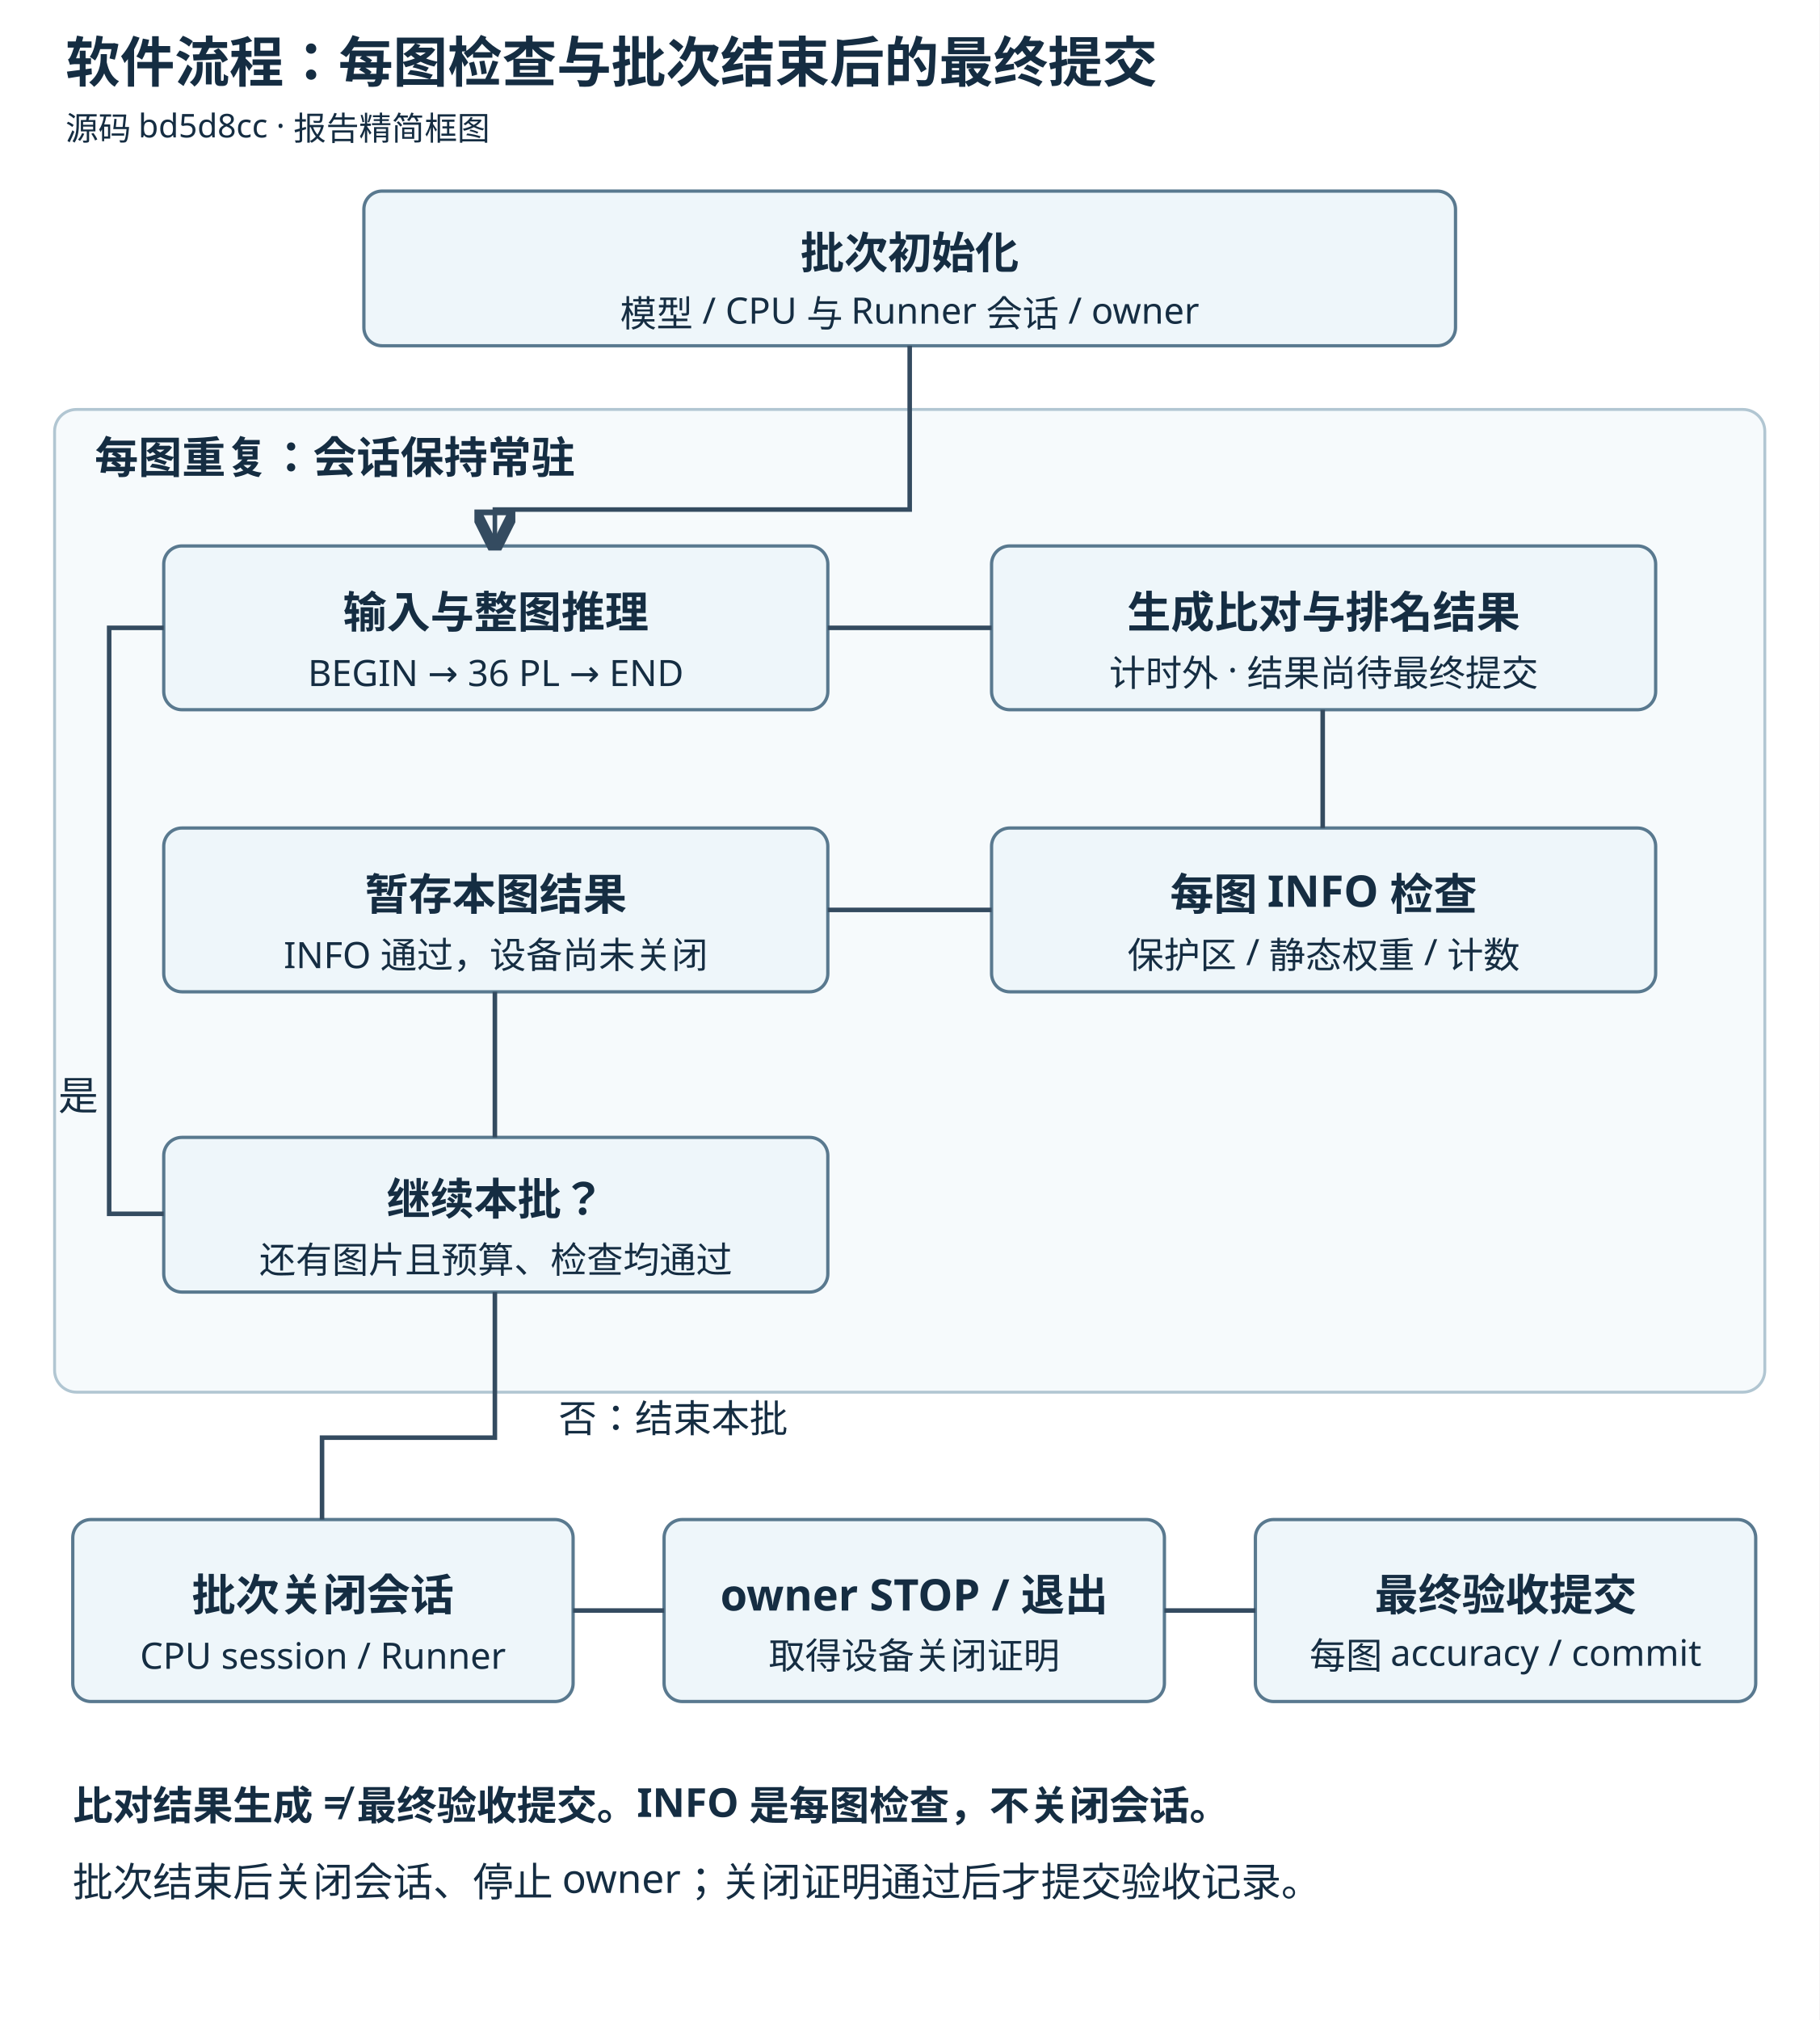
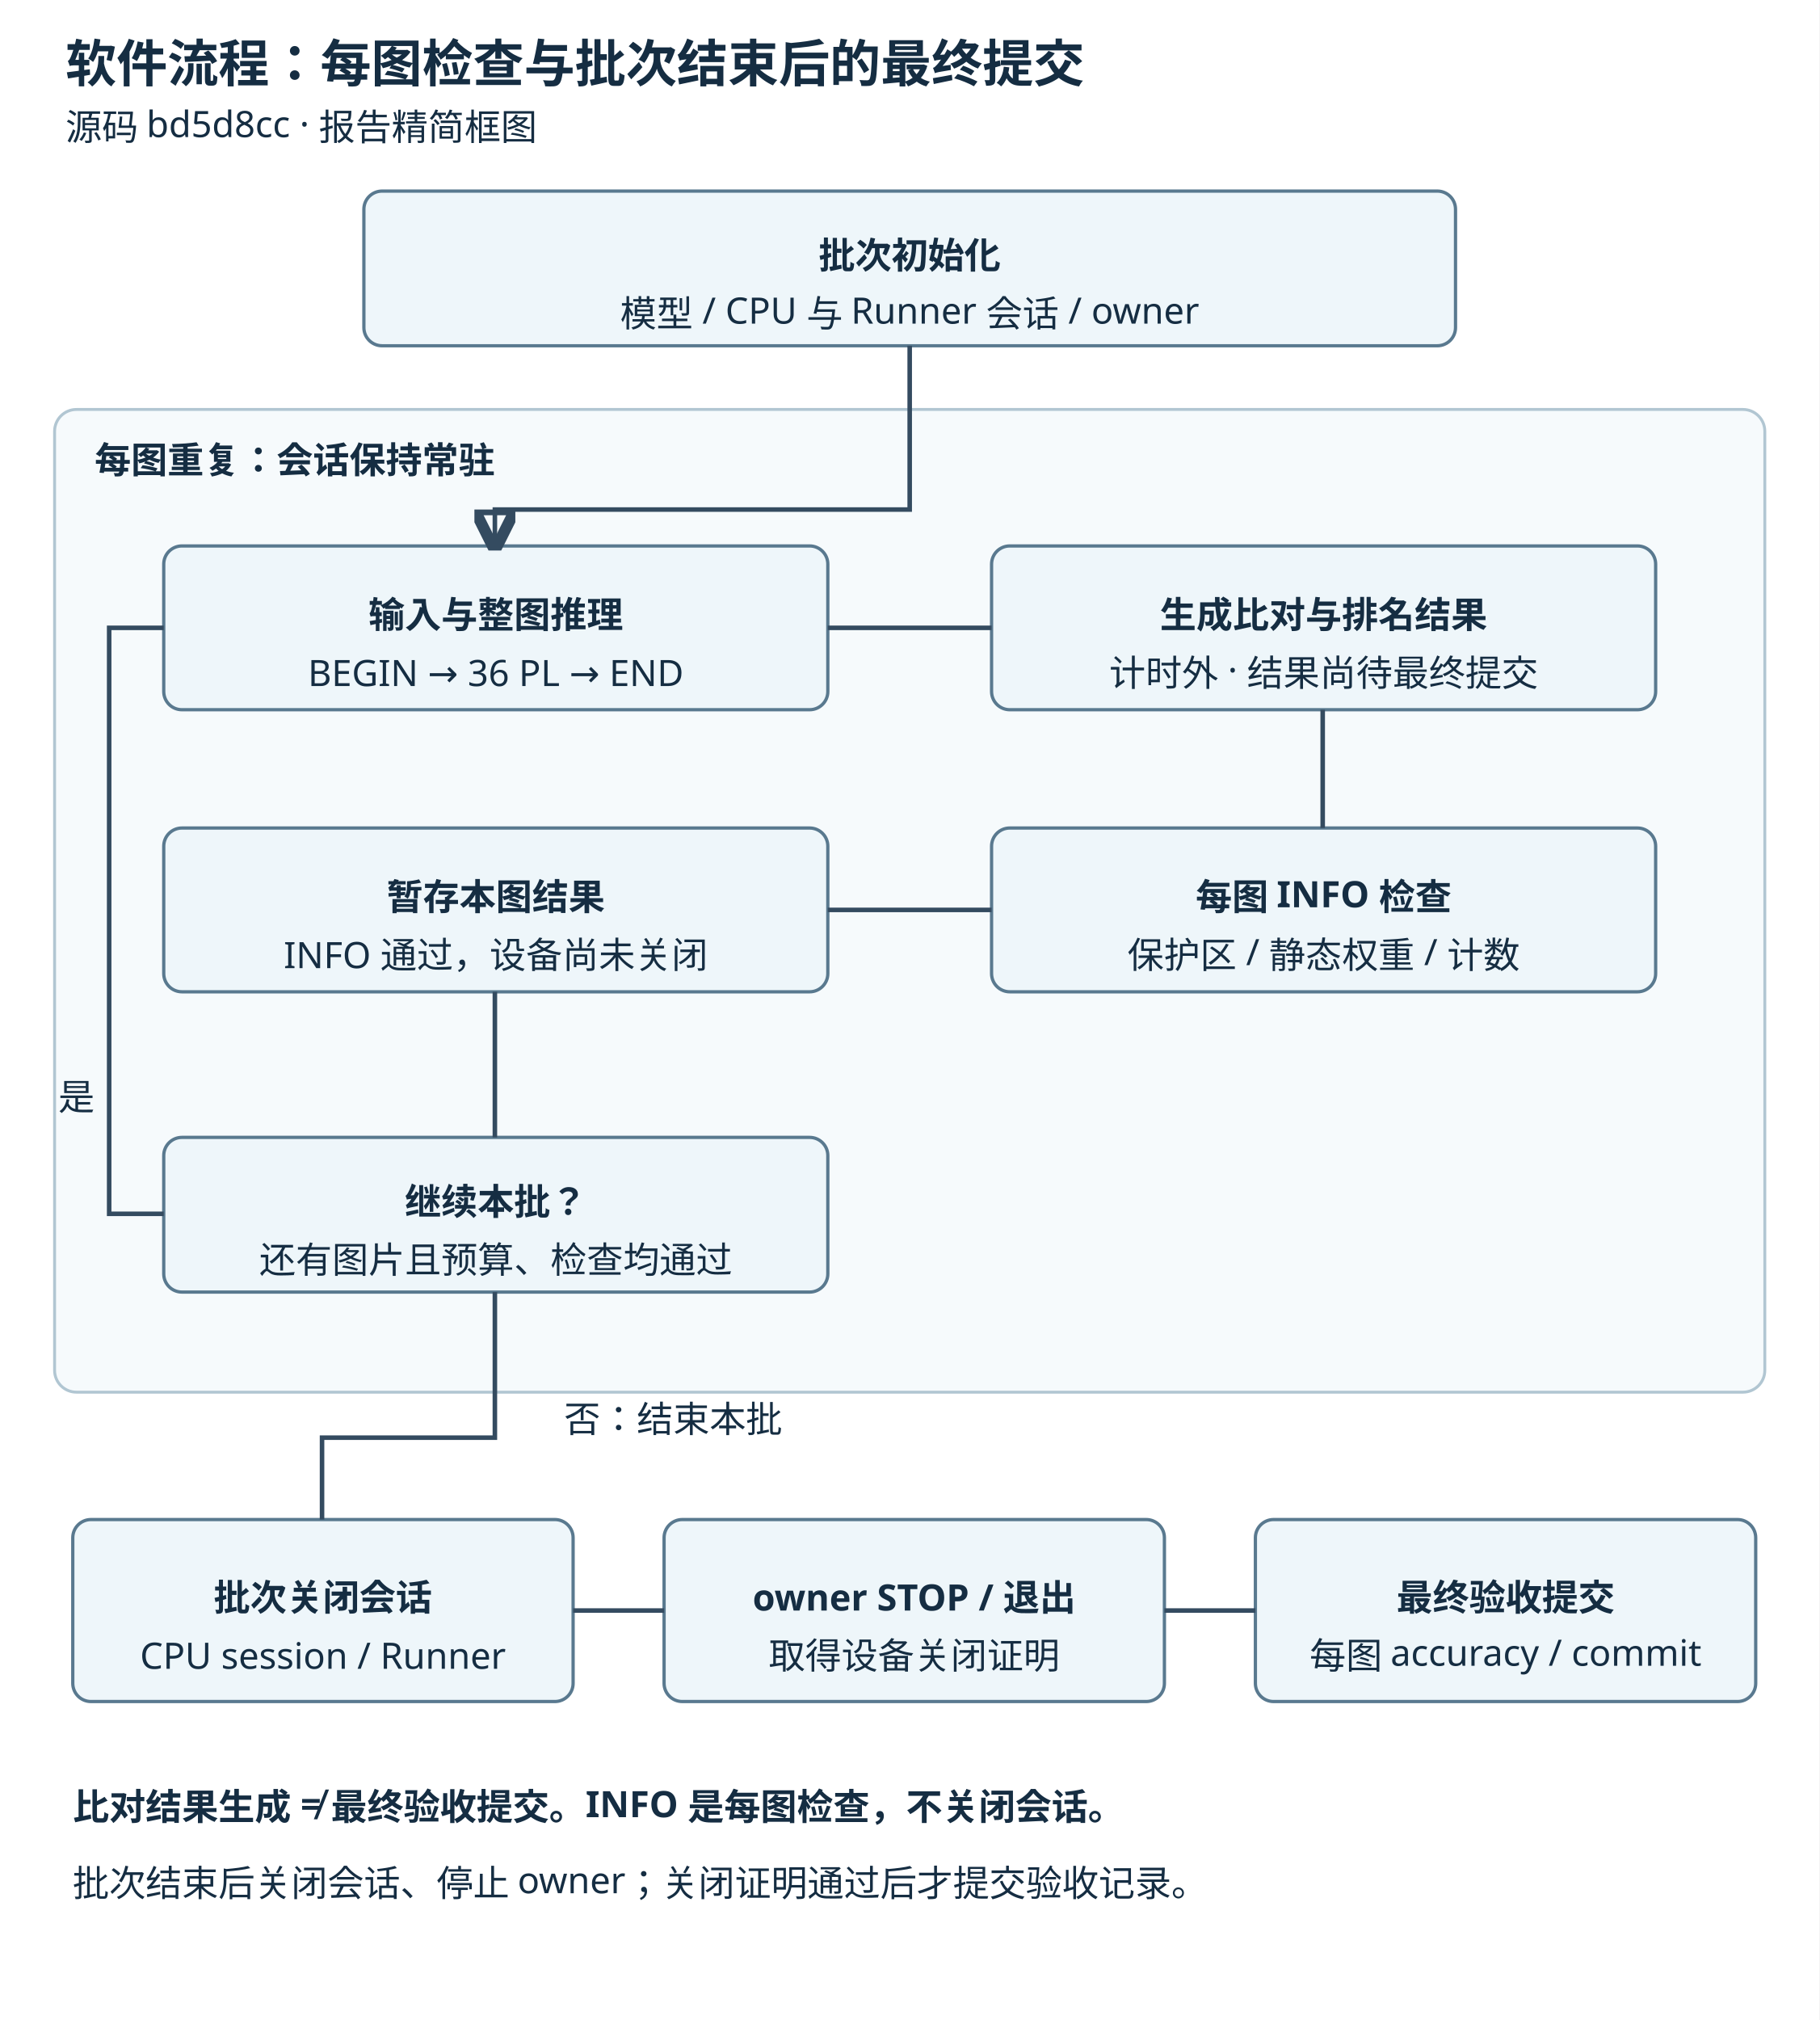
<svg xmlns="http://www.w3.org/2000/svg" width="1000" height="1110" viewBox="0 0 1000 1110" role="img">
  <defs>
    <marker id="arrow" markerWidth="9" markerHeight="9" refX="8" refY="4.5" orient="auto">
      <path d="M0 0 L9 4.5 L0 9 Z" fill="#344b60" />
    </marker>
  </defs>
  <style>text{font-family:"Microsoft YaHei","Segoe UI",sans-serif;fill:#152d42}path{fill:none;stroke:#344b60;stroke-width:2.5;marker-end:url(#arrow)}</style>
  <rect width="1000" height="1110" fill="white" />
-   <text x="36" y="45" font-size="30" text-anchor="start" font-weight="600">软件流程：每图检查与批次结束后的最终提交</text>
-   <text x="36" y="77" font-size="18" text-anchor="start">源码 bd5d8cc · 报告精简框图</text>
+   <text x="36" y="45" font-size="28" text-anchor="start" font-weight="600">软件流程：每图检查与批次结束后的最终提交</text>
+   <text x="36" y="77" font-size="20" text-anchor="start">源码 bd5d8cc · 报告精简框图</text>
  <rect x="200" y="105" width="600" height="85" rx="10" fill="#eef6fa" stroke="#59798f" stroke-width="1.8" />
-   <text x="500.0" y="147.5" font-size="24" text-anchor="middle" font-weight="600">批次初始化</text>
+   <text x="500.0" y="147.5" font-size="20" text-anchor="middle" font-weight="600">批次初始化</text>
  <text x="500.0" y="179.5" font-size="20" text-anchor="middle">模型 / CPU 与 Runner 会话 / owner</text>
  <rect x="30" y="225" width="940" height="540" rx="12" fill="#f6fafc" stroke="#b1c6d2" stroke-width="1.6" />
-   <text x="52" y="260" font-size="24" text-anchor="start" font-weight="600">每图重复：会话保持常驻</text>
+   <text x="52" y="260" font-size="20" text-anchor="start" font-weight="600">每图重复：会话保持常驻</text>
  <rect x="90" y="300" width="365" height="90" rx="10" fill="#eef6fa" stroke="#59798f" stroke-width="1.8" />
-   <text x="272.5" y="345.0" font-size="24" text-anchor="middle" font-weight="600">输入与整图推理</text>
+   <text x="272.5" y="345.0" font-size="20" text-anchor="middle" font-weight="600">输入与整图推理</text>
  <text x="272.5" y="377.0" font-size="20" text-anchor="middle">BEGIN → 36 PL → END</text>
  <rect x="545" y="300" width="365" height="90" rx="10" fill="#eef6fa" stroke="#59798f" stroke-width="1.8" />
-   <text x="727.5" y="345.0" font-size="24" text-anchor="middle" font-weight="600">生成比对与排名结果</text>
+   <text x="727.5" y="345.0" font-size="20" text-anchor="middle" font-weight="600">生成比对与排名结果</text>
  <text x="727.5" y="377.0" font-size="20" text-anchor="middle">计时外 · 结果尚待最终提交</text>
  <rect x="545" y="455" width="365" height="90" rx="10" fill="#eef6fa" stroke="#59798f" stroke-width="1.8" />
-   <text x="727.5" y="500.0" font-size="24" text-anchor="middle" font-weight="600">每图 INFO 检查</text>
+   <text x="727.5" y="500.0" font-size="20" text-anchor="middle" font-weight="600">每图 INFO 检查</text>
  <text x="727.5" y="532.0" font-size="20" text-anchor="middle">保护区 / 静态权重 / 计数</text>
  <rect x="90" y="455" width="365" height="90" rx="10" fill="#eef6fa" stroke="#59798f" stroke-width="1.8" />
-   <text x="272.5" y="500.0" font-size="24" text-anchor="middle" font-weight="600">暂存本图结果</text>
+   <text x="272.5" y="500.0" font-size="20" text-anchor="middle" font-weight="600">暂存本图结果</text>
  <text x="272.5" y="532.0" font-size="20" text-anchor="middle">INFO 通过，设备尚未关闭</text>
  <rect x="90" y="625" width="365" height="85" rx="10" fill="#eef6fa" stroke="#59798f" stroke-width="1.8" />
-   <text x="272.5" y="667.5" font-size="24" text-anchor="middle" font-weight="600">继续本批？</text>
+   <text x="272.5" y="667.5" font-size="20" text-anchor="middle" font-weight="600">继续本批？</text>
  <text x="272.5" y="699.5" font-size="20" text-anchor="middle">还有图片且预算、检查均通过</text>
  <path d="M500 190 L500 280 L272 280 L272 300" />
  <path d="M455 345 L545 345" />
  <path d="M727 390 L727 455" />
  <path d="M545 500 L455 500" />
  <path d="M272 545 L272 625" />
  <path d="M90 667 L60 667 L60 345 L90 345" />
-   <text x="32" y="610" font-size="22" text-anchor="start">是</text>
+   <text x="32" y="610" font-size="20" text-anchor="start">是</text>
  <rect x="40" y="835" width="275" height="100" rx="10" fill="#eef6fa" stroke="#59798f" stroke-width="1.8" />
-   <text x="177.5" y="885.0" font-size="24" text-anchor="middle" font-weight="600">批次关闭会话</text>
+   <text x="177.5" y="885.0" font-size="20" text-anchor="middle" font-weight="600">批次关闭会话</text>
  <text x="177.5" y="917.0" font-size="20" text-anchor="middle">CPU session / Runner</text>
  <rect x="365" y="835" width="275" height="100" rx="10" fill="#eef6fa" stroke="#59798f" stroke-width="1.8" />
-   <text x="502.5" y="885.0" font-size="24" text-anchor="middle" font-weight="600">owner STOP / 退出</text>
+   <text x="502.5" y="885.0" font-size="20" text-anchor="middle" font-weight="600">owner STOP / 退出</text>
  <text x="502.5" y="917.0" font-size="20" text-anchor="middle">取得设备关闭证明</text>
  <rect x="690" y="835" width="275" height="100" rx="10" fill="#eef6fa" stroke="#59798f" stroke-width="1.8" />
-   <text x="827.5" y="885.0" font-size="24" text-anchor="middle" font-weight="600">最终验收提交</text>
+   <text x="827.5" y="885.0" font-size="20" text-anchor="middle" font-weight="600">最终验收提交</text>
  <text x="827.5" y="917.0" font-size="20" text-anchor="middle">每图 accuracy / commit</text>
  <path d="M272 710 L272 790 L177 790 L177 835" />
-   <text x="370" y="787" font-size="21" text-anchor="middle">否：结束本批</text>
+   <text x="370" y="787" font-size="20" text-anchor="middle">否：结束本批</text>
  <path d="M315 885 L365 885" />
  <path d="M640 885 L690 885" />
-   <text x="40" y="1000" font-size="22" text-anchor="start" font-weight="600">比对结果生成 ≠ 最终验收提交。INFO 是每图检查，不关闭会话。</text>
-   <text x="40" y="1042" font-size="22" text-anchor="start">批次结束后关闭会话、停止 owner；关闭证明通过后才提交验收记录。</text>
+   <text x="40" y="1000" font-size="20" text-anchor="start" font-weight="600">比对结果生成 ≠ 最终验收提交。INFO 是每图检查，不关闭会话。</text>
+   <text x="40" y="1042" font-size="20" text-anchor="start">批次结束后关闭会话、停止 owner；关闭证明通过后才提交验收记录。</text>
</svg>
